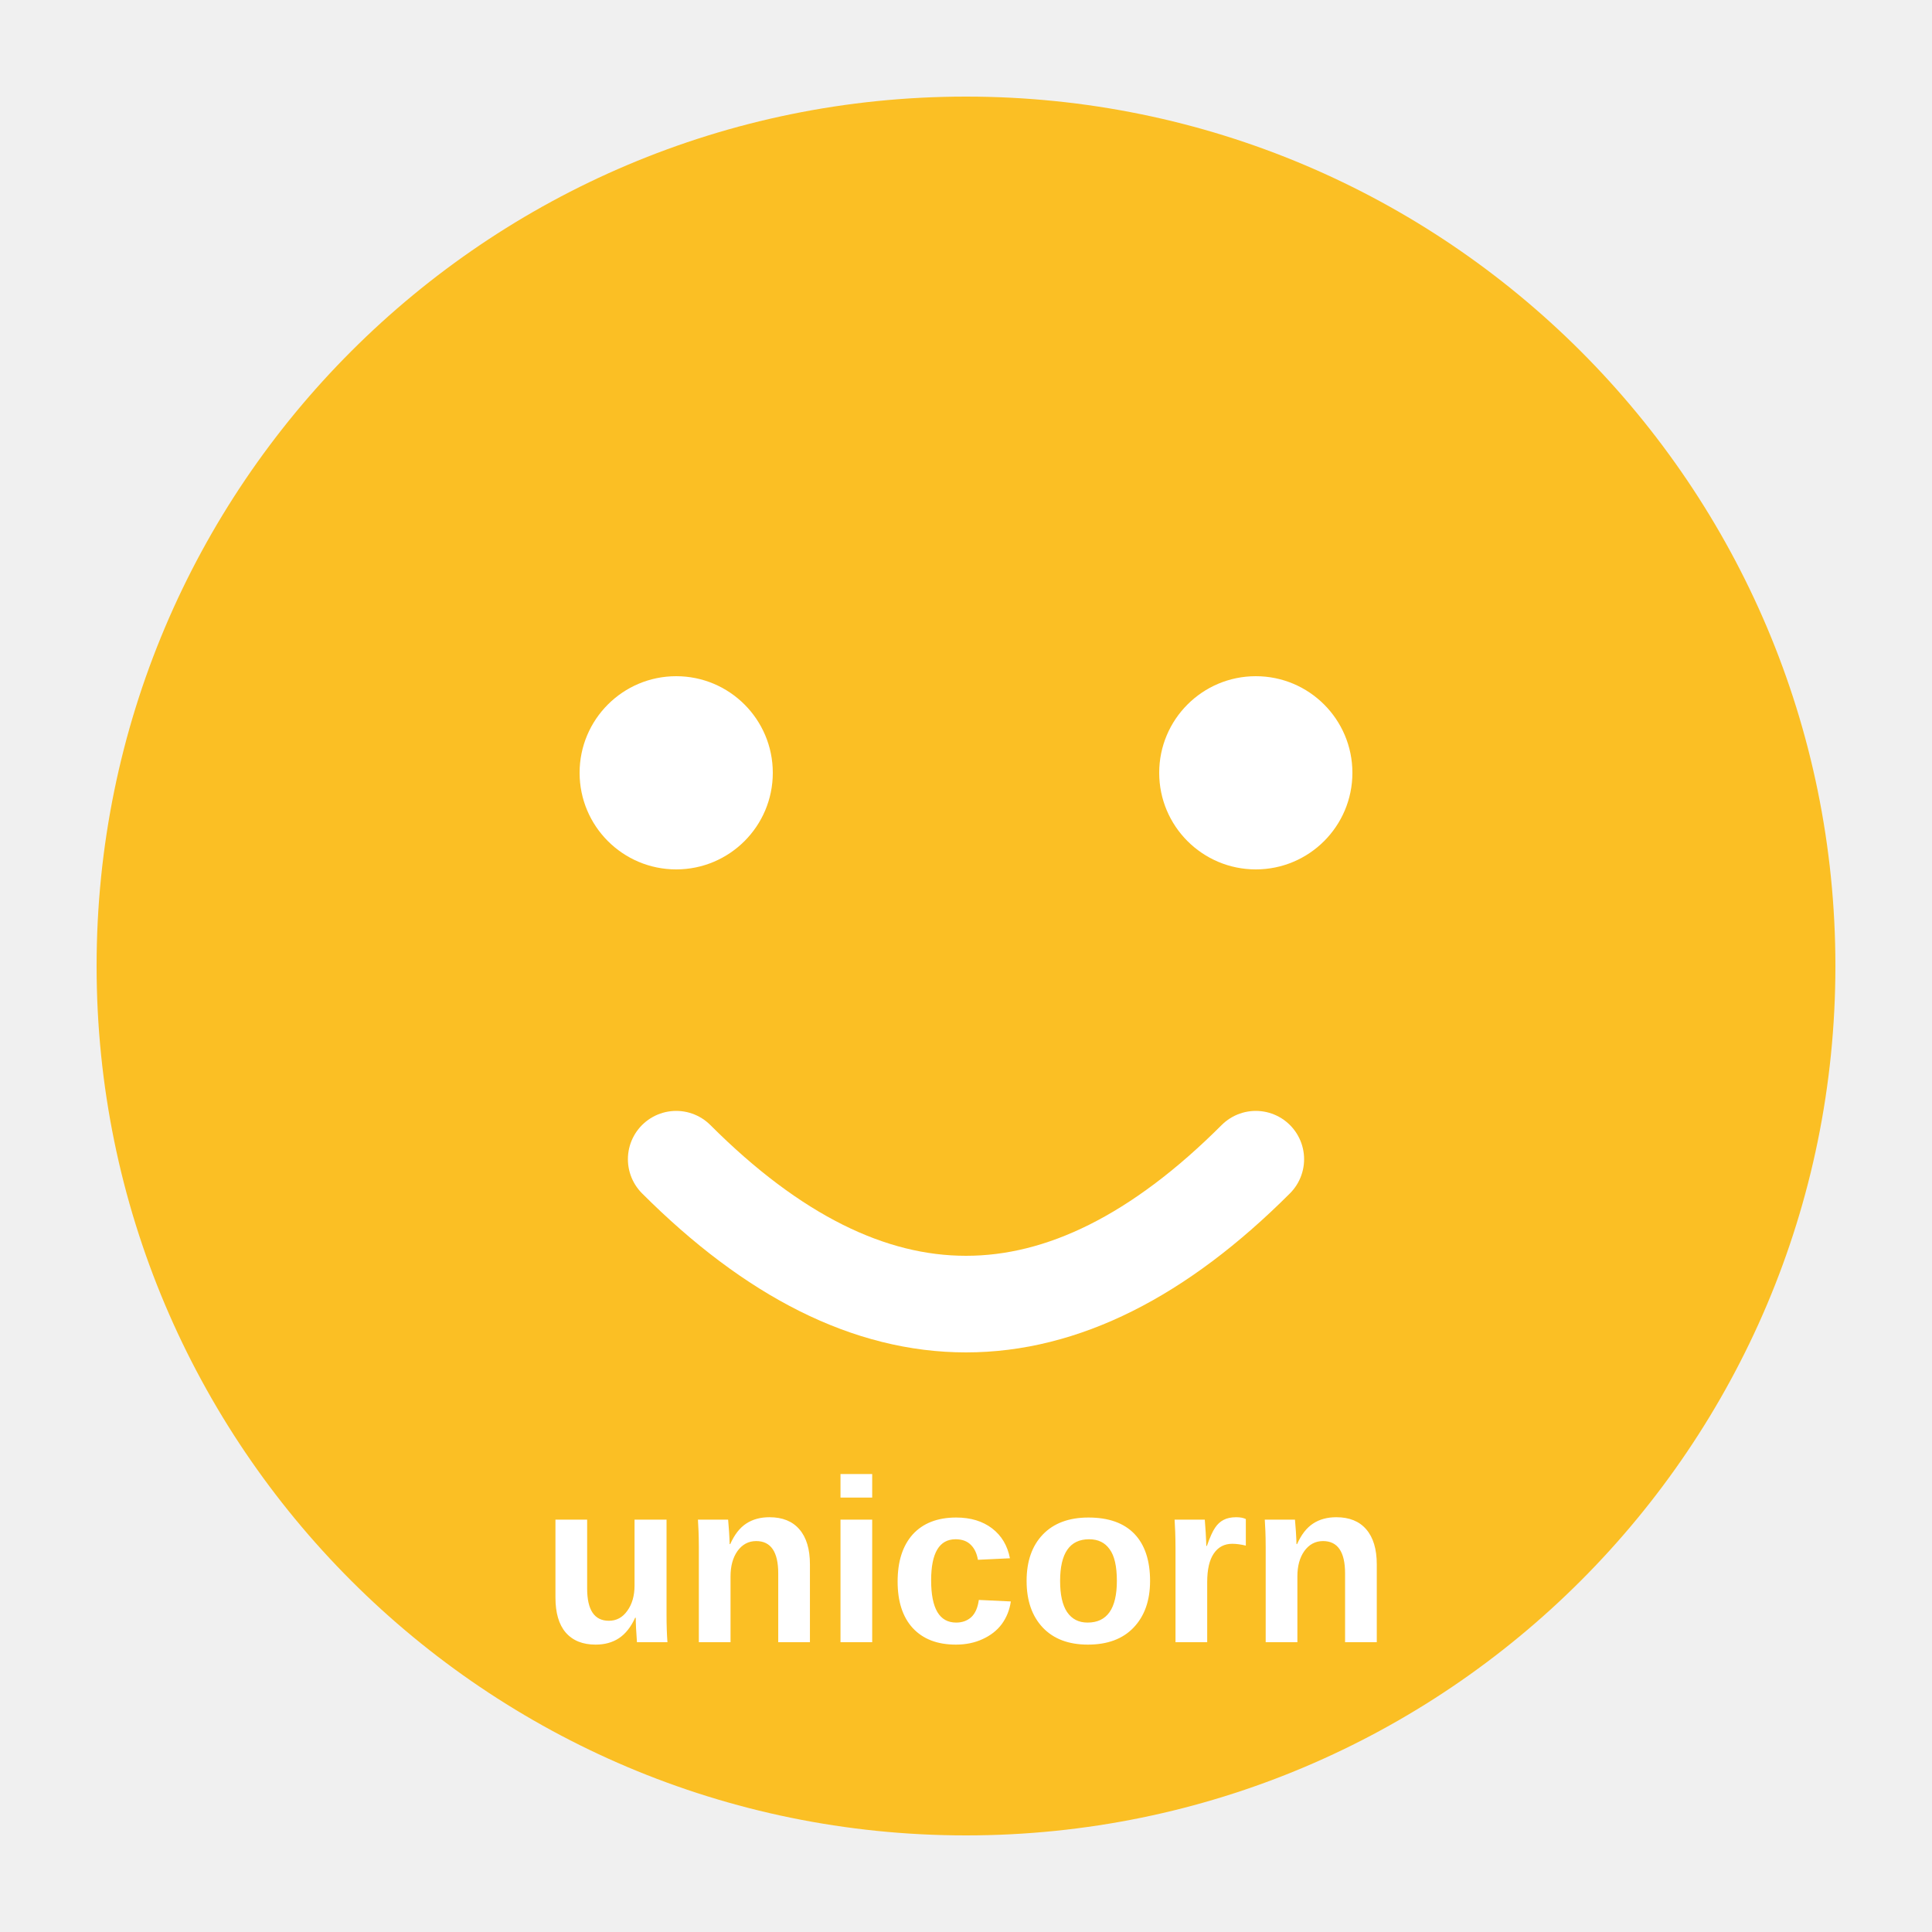
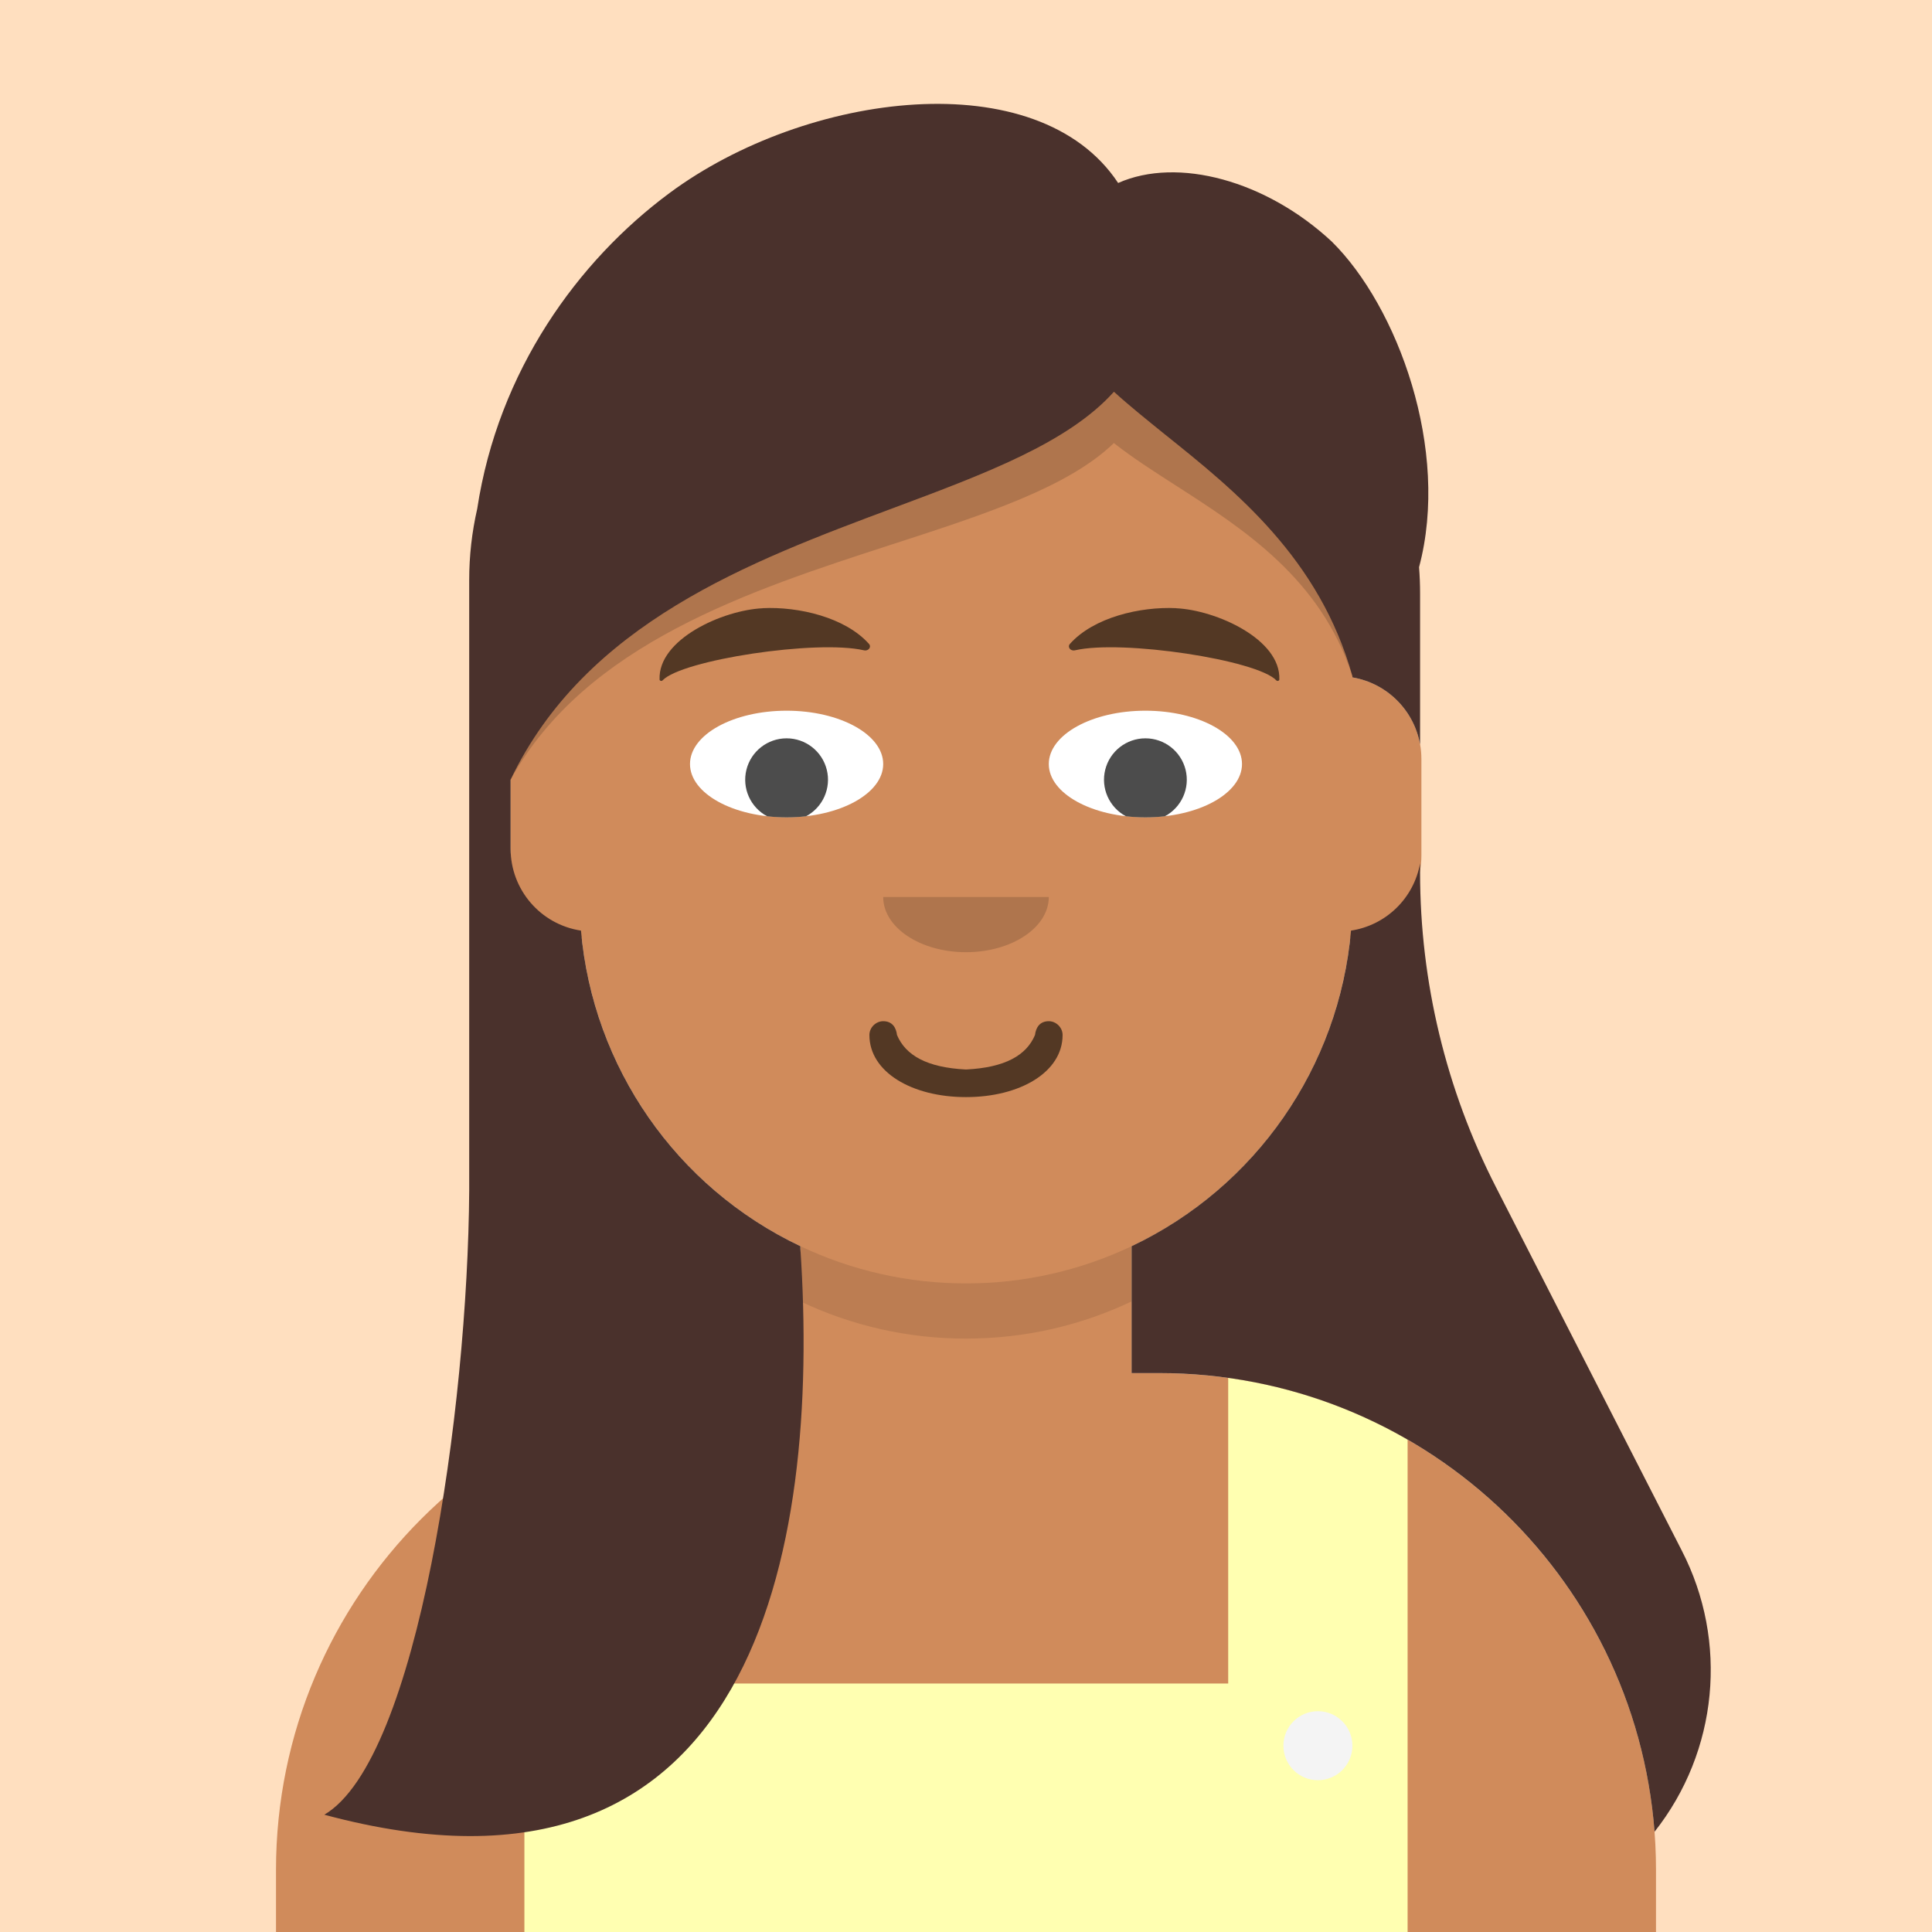
- <svg xmlns="http://www.w3.org/2000/svg" viewBox="0 0 100 100">
-   <circle cx="50" cy="50" r="45" fill="#FBBF24" />
-   <circle cx="35" cy="40" r="5" fill="#FFFFFF" />
-   <circle cx="65" cy="40" r="5" fill="#FFFFFF" />
-   <path d="M 35 60 Q 50 75 65 60" fill="none" stroke="#FFFFFF" stroke-width="5" stroke-linecap="round" />
-   <text x="50" y="85" font-family="Arial" font-size="12" font-weight="bold" fill="#FFFFFF" text-anchor="middle">unicorn</text>
+ <svg xmlns="http://www.w3.org/2000/svg" viewBox="0 0 280 280" fill="none" shape-rendering="auto">
+   <mask id="viewboxMask">
+     <rect width="280" height="280" rx="0" ry="0" x="0" y="0" fill="#fff" />
+   </mask>
+   <g mask="url(#viewboxMask)">
+     <rect fill="#ffdfbf" width="280" height="280" x="0" y="0" />
+     <g transform="translate(8)">
+       <path d="M132 36a56 56 0 0 0-56 56v6.17A12 12 0 0 0 66 110v14a12 12 0 0 0 10.3 11.88 56.04 56.04 0 0 0 31.7 44.73v18.4h-4a72 72 0 0 0-72 72v9h200v-9a72 72 0 0 0-72-72h-4v-18.39a56.04 56.04 0 0 0 31.7-44.73A12 12 0 0 0 198 124v-14a12 12 0 0 0-10-11.83V92a56 56 0 0 0-56-56Z" fill="#d08b5b" />
+       <path d="M108 180.61v8a55.79 55.79 0 0 0 24 5.39c8.59 0 16.73-1.93 24-5.39v-8a55.79 55.79 0 0 1-24 5.39 55.79 55.79 0 0 1-24-5.39Z" fill="#000" fill-opacity=".1" />
+       <g transform="translate(0 170)">
+         <path d="M196 38.63V110H68V38.63a71.52 71.52 0 0 1 26-8.94v44.3h76V29.69a71.52 71.52 0 0 1 26 8.94Z" fill="#ffffb1" />
+         <path d="M86 83a5 5 0 1 1-10 0 5 5 0 0 1 10 0ZM188 83a5 5 0 1 1-10 0 5 5 0 0 1 10 0Z" fill="#F4F4F4" />
+       </g>
+       <g transform="translate(78 134)">
+         <path d="M40 16c0 5.37 6.16 9 14 9s14-3.63 14-9c0-1.1-.95-2-2-2-1.3 0-1.87.9-2 2-1.24 2.94-4.32 4.72-10 5-5.68-.28-8.76-2.06-10-5-.13-1.1-.7-2-2-2-1.05 0-2 .9-2 2Z" fill="#000" fill-opacity=".6" />
+       </g>
+       <g transform="translate(104 122)">
+         <path fill-rule="evenodd" clip-rule="evenodd" d="M16 8c0 4.42 5.37 8 12 8s12-3.58 12-8" fill="#000" fill-opacity=".16" />
+       </g>
+       <g transform="translate(76 90)">
+         <path d="M44 20.73c0 4.26-6.27 7.72-14 7.72S16 25 16 20.73C16 16.46 22.27 13 30 13s14 3.46 14 7.73ZM96 20.73c0 4.26-6.27 7.72-14 7.72S68 25 68 20.73C68 16.46 74.27 13 82 13s14 3.46 14 7.73Z" fill="#fff" />
+         <path d="M32.82 28.3a25.15 25.15 0 0 1-5.64 0 6 6 0 1 1 5.64 0ZM84.82 28.3a25.15 25.15 0 0 1-5.64 0 6 6 0 1 1 5.64 0Z" fill="#000" fill-opacity=".7" />
+       </g>
+       <g transform="translate(76 82)">
+         <path d="M26.55 6.15c-5.8.27-15.2 4.49-14.96 10.34.01.18.3.27.43.12 2.76-2.96 22.32-5.95 29.2-4.36.64.14 1.12-.48.72-.93-3.43-3.85-10.2-5.43-15.4-5.18ZM86.45 6.15c5.8.27 15.2 4.49 14.96 10.34-.01.18-.3.27-.43.12-2.76-2.96-22.32-5.95-29.2-4.36-.64.14-1.12-.48-.72-.93 3.43-3.85 10.2-5.43 15.4-5.18Z" fill-rule="evenodd" clip-rule="evenodd" fill="#000" fill-opacity=".6" />
+       </g>
+       <g transform="translate(-1)">
+         <path d="M67 113c10.86-22.7 34.67-31.6 55.44-39.36 13.32-4.97 25.39-9.48 32-16.86 2.22 2.02 4.75 4.05 7.41 6.2C172.06 71.16 184.21 80.91 189 98v.17a12 12 0 0 1 9.81 9.72V86.04c0-1.3-.05-2.57-.15-3.84 4.54-17-3.1-37.78-12.66-47.2-9.48-8.82-22.3-12.32-30.95-8.48C143.45 8.98 109.9 13.24 90 28c-13.22 9.8-24.79 25.72-27.84 45.75A46.18 46.18 0 0 0 61 84.05v88.5c-.2 31.5-7.4 82.49-21 90.45 62.36 16.8 71.93-38.15 69-82v-.39a56.03 56.03 0 0 1-31.8-45.74A12 12 0 0 1 67 123v-10ZM157 180.61a56.03 56.03 0 0 0 31.8-45.74 12 12 0 0 0 10.01-9.76v1.36A100 100 0 0 0 209.78 172l26.95 52.71a37.79 37.79 0 0 1-3.94 40.76A72 72 0 0 0 161 199h-4v-18.39Z" fill="#4a312c" />
+         <path d="M67 113c10.86-22.7 34.67-31.6 55.44-39.36 13.32-4.97 25.39-9.48 32-16.86 2.22 2.02 4.75 4.05 7.41 6.2 10.19 8.17 22.3 17.89 27.11 34.9-4.57-14.04-15.75-21.22-25.6-27.55-3.21-2.06-6.28-4.03-8.93-6.12-6.6 6.4-18.67 10.32-32 14.64C101.68 85.58 77.87 93.3 67 113Z" fill="#000" fill-opacity=".16" />
+       </g>
+       <g transform="translate(49 72)" />
+       <g transform="translate(62 42)" />
+     </g>
+   </g>
</svg>
